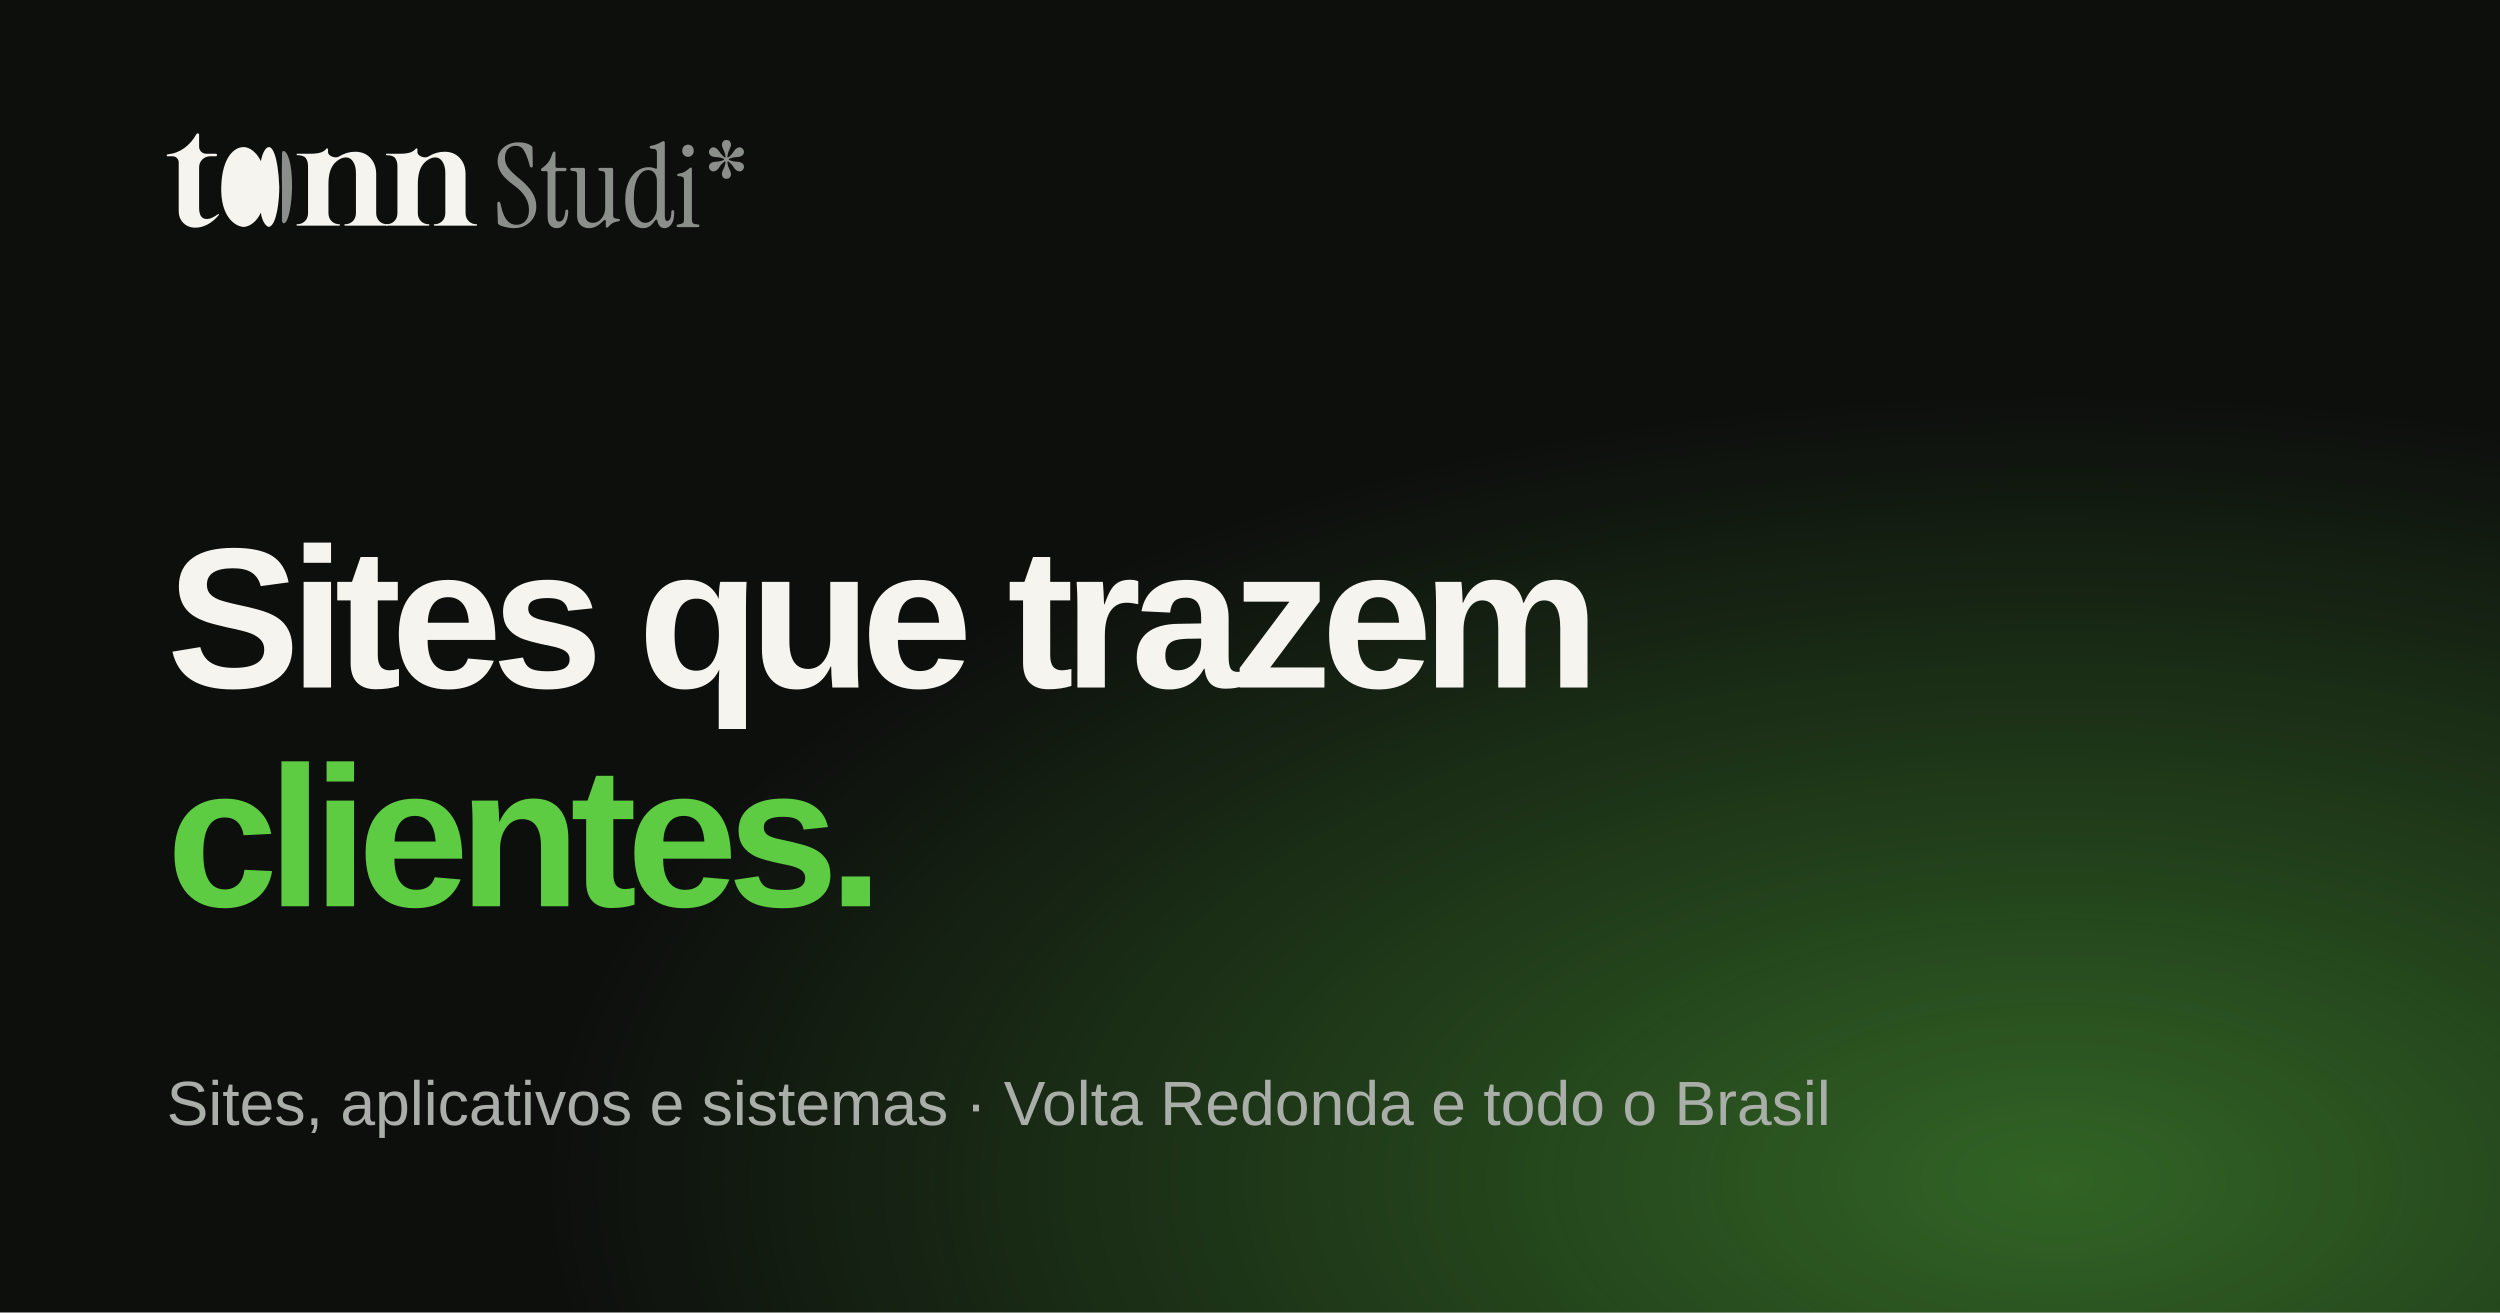
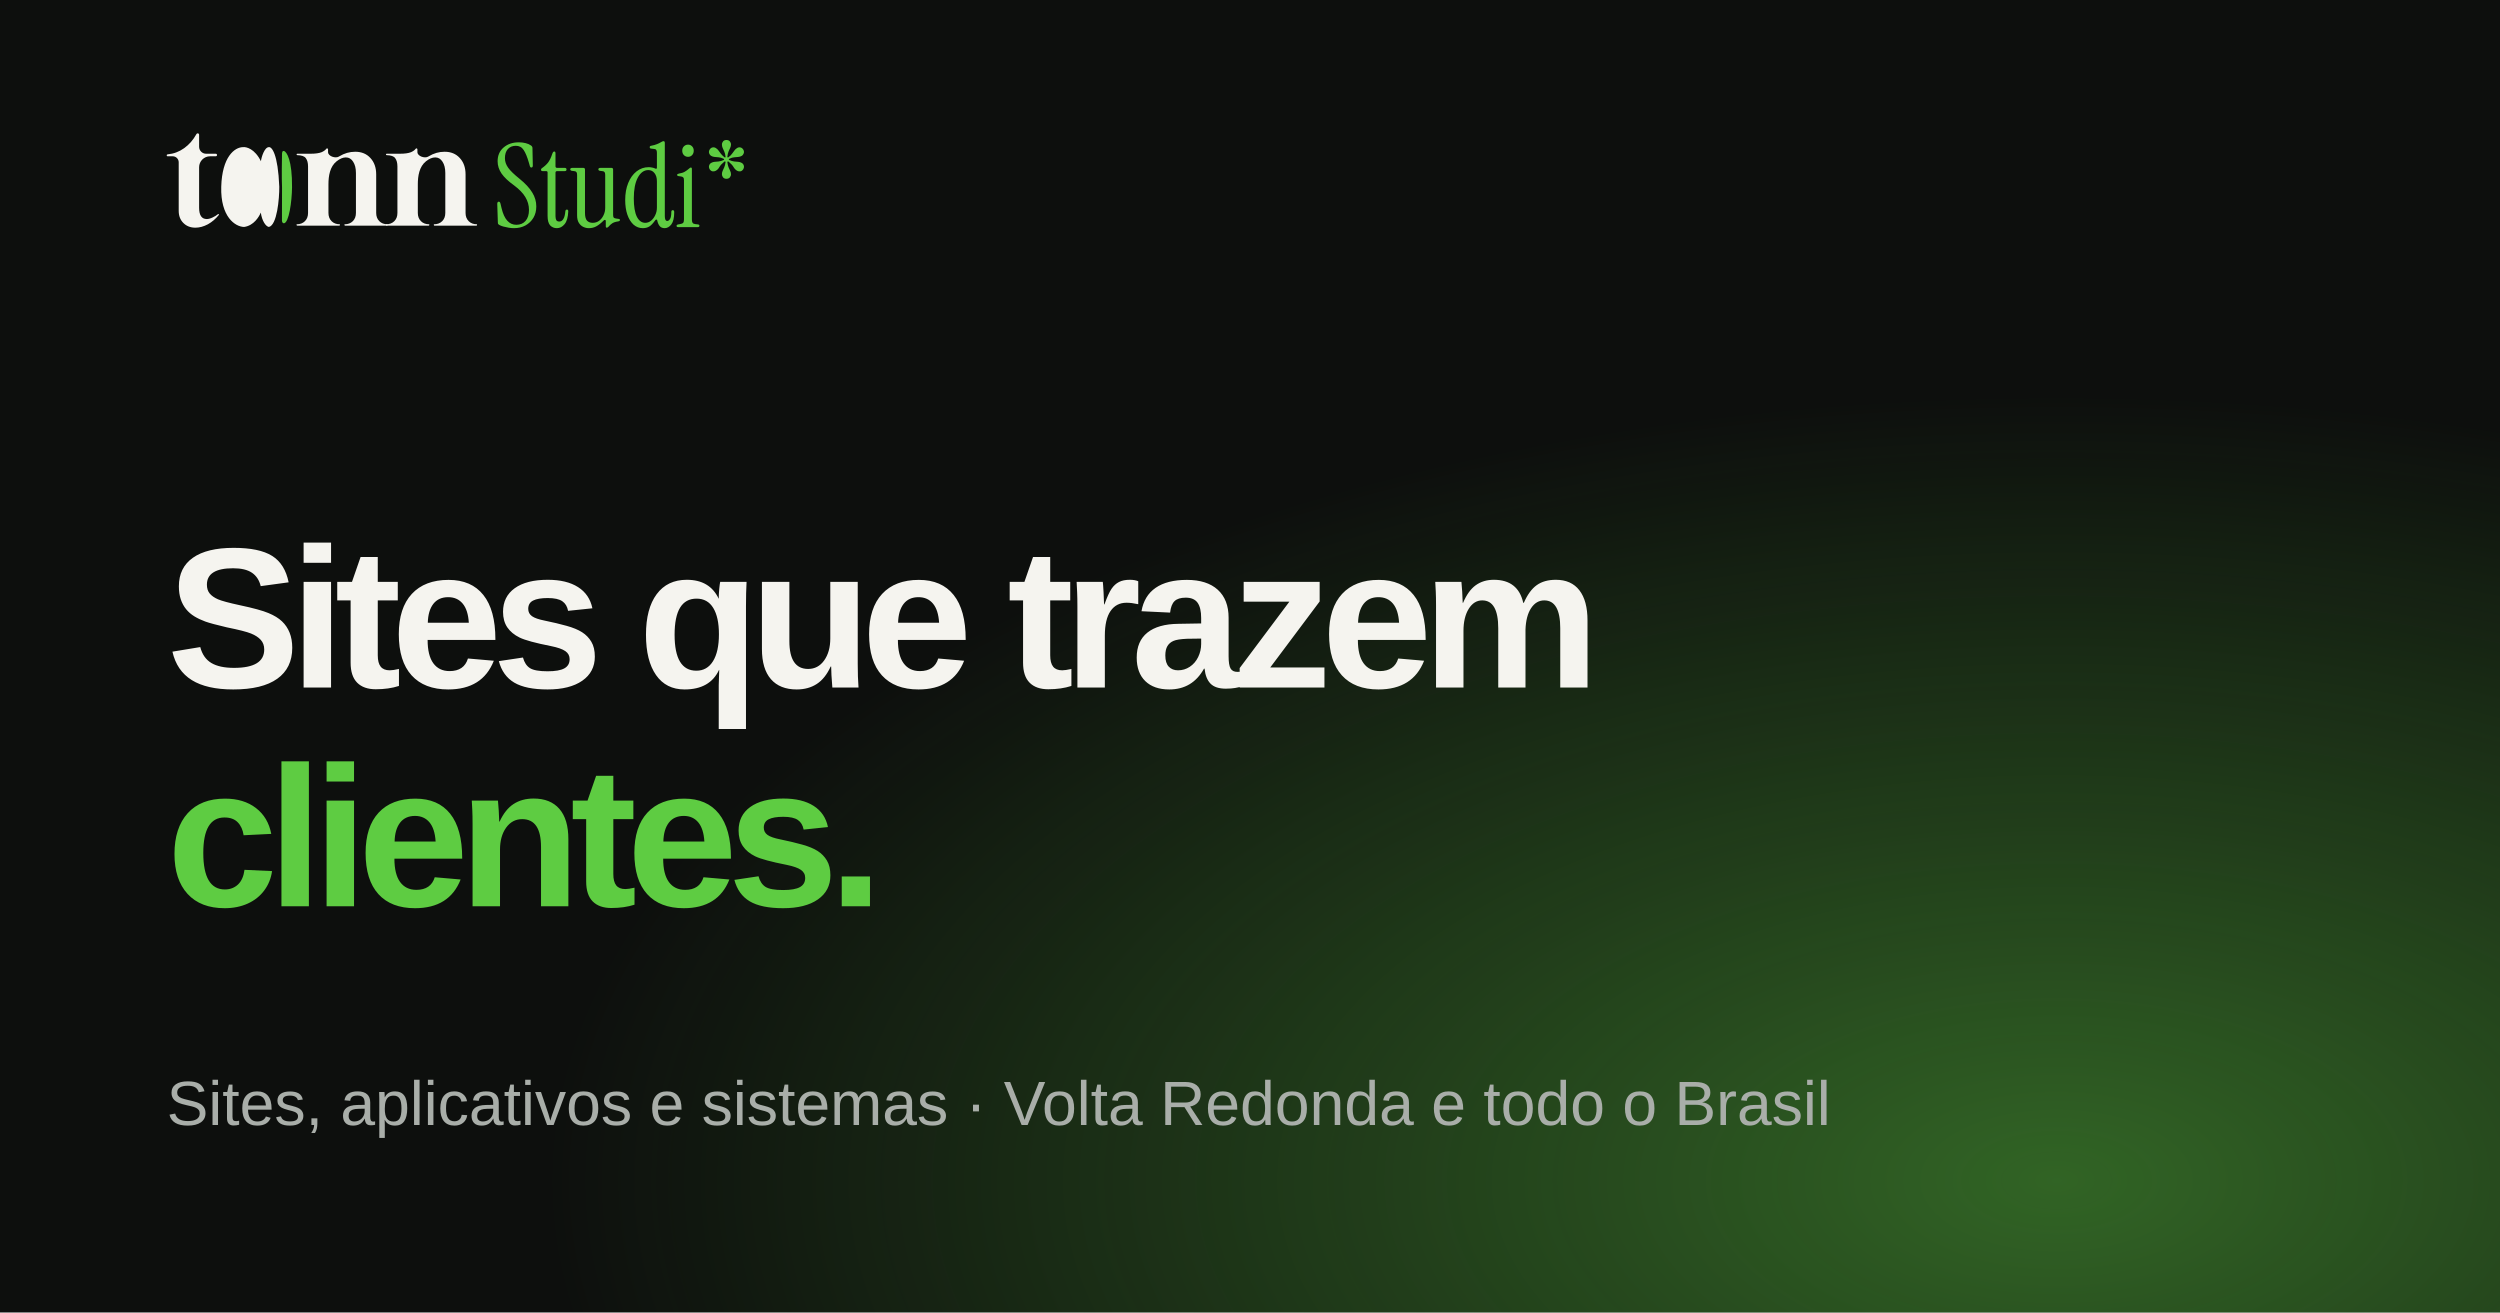
<svg xmlns="http://www.w3.org/2000/svg" width="1200" height="630" viewBox="0 0 1200 630">
  <defs>
    <radialGradient id="g" cx="0.82" cy="0.9" r="0.6">
      <stop offset="0" stop-color="#5ecc42" stop-opacity=".45" />
      <stop offset="1" stop-color="#5ecc42" stop-opacity="0" />
    </radialGradient>
  </defs>
  <rect width="1200" height="630" fill="#0d0f0d" />
  <rect width="1200" height="630" fill="url(#g)" />
  <g transform="translate(80 64) scale(0.34)">
    <path d="M184.4 130.4C183.848 130.4 183.4 129.952 183.4 129.4V128.6C183.4 128.49 183.489 128.4 183.6 128.4C188.4 128.4 192.267 126.933 195.2 124C198.133 121.067 199.6 117.2 199.6 112.4V46.8C199.6 41.733 198.533 37.8 196.4 35C194.502 32.343 190.502 30.946 184.401 30.811C183.849 30.799 183.4 30.352 183.4 29.8C183.4 29.248 183.848 28.8 184.4 28.8H203.2C210 28.8 215.2 28.067 218.8 26.6C221.82 25.271 224.019 23.669 225.398 21.793C225.661 21.433 226.071 21.2 226.516 21.2C227.227 21.2 227.804 21.773 227.809 22.483L227.838 26.585C227.879 32.288 238.313 35.824 243.148 32.801C243.364 32.666 243.581 32.532 243.8 32.4C250.867 28.133 258.333 26 266.2 26C275.133 26 282.267 28.933 287.6 34.8C293.067 40.667 295.8 48.4 295.8 58V112.4C295.8 117.2 297.267 121.067 300.2 124C303.133 126.933 307 128.4 311.8 128.4C311.91 128.4 312 128.49 312 128.6V129.4C312 129.952 311.552 130.4 311 130.4H252C251.448 130.4 251 129.952 251 129.4V128.6C251 128.49 251.089 128.4 251.2 128.4C256 128.4 259.867 126.933 262.8 124C265.733 121.067 267.2 117.2 267.2 112.4V56C267.2 49.333 265.867 44 263.2 40C260.667 36 257.267 34 253 34C248.867 34 244.533 35.8 240 39.4C230.522 46.867 228.4 59.932 228.4 71.998V112.4C228.4 117.2 229.867 121.067 232.8 124C235.733 126.933 239.6 128.4 244.4 128.4C244.51 128.4 244.6 128.49 244.6 128.6V129.4C244.6 129.952 244.152 130.4 243.6 130.4H184.4Z" fill="#f5f4ef" />
    <path d="M310.572 130.4C310.019 130.4 309.572 129.952 309.572 129.4V128.6C309.572 128.49 309.661 128.4 309.772 128.4C314.572 128.4 318.438 126.933 321.372 124C324.305 121.067 325.772 117.2 325.772 112.4V46.8C325.772 41.733 324.705 37.8 322.572 35C320.674 32.343 316.674 30.946 310.573 30.811C310.021 30.799 309.572 30.352 309.572 29.8C309.572 29.248 310.019 28.8 310.572 28.8H329.372C336.172 28.8 341.372 28.067 344.972 26.6C347.992 25.271 350.191 23.669 351.569 21.793C351.833 21.433 352.243 21.2 352.688 21.2C353.399 21.2 353.976 21.773 353.981 22.483L354.01 26.585C354.051 32.288 364.485 35.824 369.32 32.801C369.535 32.666 369.753 32.532 369.972 32.4C377.038 28.133 384.505 26 392.372 26C401.305 26 408.438 28.933 413.772 34.8C419.238 40.667 421.972 48.4 421.972 58V112.4C421.972 117.2 423.438 121.067 426.372 124C429.305 126.933 433.172 128.4 437.972 128.4C438.082 128.4 438.172 128.49 438.172 128.6V129.4C438.172 129.952 437.724 130.4 437.172 130.4H378.172C377.619 130.4 377.172 129.952 377.172 129.4V128.6C377.172 128.49 377.261 128.4 377.372 128.4C382.172 128.4 386.038 126.933 388.972 124C391.905 121.067 393.372 117.2 393.372 112.4V56C393.372 49.333 392.038 44 389.372 40C386.838 36 383.438 34 379.172 34C375.038 34 370.705 35.8 366.172 39.4C356.694 46.867 354.572 59.932 354.572 71.998V112.4C354.572 117.2 356.038 121.067 358.972 124C361.905 126.933 365.772 128.4 370.572 128.4C370.682 128.4 370.772 128.49 370.772 128.6V129.4C370.772 129.952 370.324 130.4 369.772 130.4H310.572Z" fill="#f5f4ef" />
-     <path d="M40.6 133.2C33.667 133.2 28 131 23.6 126.6C19.2 122.2 17 116.467 17 109.4V40.9C17 36.206 13.194 32.4 8.5 32.4H1.347C0.603 32.4 0 31.797 0 31.053C0 30.347 0.546 29.762 1.249 29.695C9.944 28.862 17.727 25.963 24.6 21C31.637 16.01 37.446 9.363 42.028 1.058C42.385 0.41 43.062 0 43.802 0C44.906 0 45.8 0.895 45.8 1.998V18.946C45.8 24.388 50.212 28.8 55.654 28.8H69.341C70.713 28.8 71.581 30.274 70.914 31.474C70.597 32.046 69.995 32.4 69.341 32.4H61.287C52.734 32.4 45.8 39.334 45.8 47.887V105C45.8 115.667 49.4 121 56.6 121C59 121 61.733 120.267 64.8 118.8C67.498 117.564 70.053 115.995 72.467 114.095C73 113.676 73.8 114.047 73.8 114.726C73.8 114.903 73.74 115.076 73.63 115.216C69.266 120.715 64.123 125.11 58.2 128.4C52.2 131.6 46.333 133.2 40.6 133.2Z" fill="#f5f4ef" />
-     <path d="M490.176 133.876C487.989 133.876 485.529 133.657 482.796 133.22C480.172 132.783 477.657 132.236 475.252 131.58C472.956 130.924 471.152 130.213 469.84 129.448C469.075 129.011 468.473 128.573 468.036 128.136C467.708 127.589 467.544 126.715 467.544 125.512L466.724 99.764C466.724 97.577 467.435 96.484 468.856 96.484C470.059 96.484 470.879 97.468 471.316 99.436L472.792 105.668C476.509 121.303 483.452 129.12 493.62 129.12C499.087 129.12 503.405 127.316 506.576 123.708C509.856 119.991 511.496 114.797 511.496 108.128C511.496 101.677 509.801 95.664 506.412 90.088C503.132 84.512 497.829 78.991 490.504 73.524C482.413 67.729 476.509 62.153 472.792 56.796C469.075 51.329 467.216 45.535 467.216 39.412C467.216 31.321 470.004 24.871 475.58 20.06C481.265 15.14 488.481 12.68 497.228 12.68C500.508 12.68 503.679 13.063 506.74 13.828C509.801 14.593 512.316 15.687 514.284 17.108C514.94 17.545 515.432 18.037 515.76 18.584C516.197 19.131 516.416 19.841 516.416 20.716L516.908 45.48C516.908 47.339 516.197 48.268 514.776 48.268C513.792 48.268 513.081 47.503 512.644 45.972L511.496 41.872C509.091 33.453 506.576 27.331 503.952 23.504C501.437 19.568 497.775 17.6 492.964 17.6C488.263 17.6 484.491 19.131 481.648 22.192C478.915 25.253 477.548 29.572 477.548 35.148C477.548 39.849 479.079 44.332 482.14 48.596C485.201 52.86 490.559 58.053 498.212 64.176C506.412 70.845 512.371 77.296 516.088 83.528C519.915 89.651 521.828 96.211 521.828 103.208C521.828 109.331 520.461 114.688 517.728 119.28C514.995 123.872 511.223 127.48 506.412 130.104C501.711 132.619 496.299 133.876 490.176 133.876ZM550.893 133.876C547.066 133.876 543.896 132.564 541.381 129.94C538.976 127.207 537.773 122.779 537.773 116.656V55.32C537.773 54.008 537.117 53.352 535.805 53.352H531.049C529.3 53.352 528.425 52.696 528.425 51.384C528.425 50.509 528.917 49.744 529.901 49.088C533.509 46.573 536.406 43.895 538.593 41.052C540.78 38.1 542.693 34.109 544.333 29.08C545.098 26.784 546.028 25.636 547.121 25.636C548.324 25.636 548.925 26.511 548.925 28.26V46.464C548.925 47.995 549.69 48.76 551.221 48.76H561.881C563.63 48.76 564.505 49.525 564.505 51.056C564.505 52.587 563.63 53.352 561.881 53.352H551.221C549.69 53.352 548.925 54.117 548.925 55.648V116.82C548.925 119.225 549.308 121.139 550.073 122.56C550.838 123.872 552.26 124.528 554.337 124.528C556.633 124.528 558.492 123.38 559.913 121.084C561.444 118.788 562.428 115.071 562.865 109.932C563.084 108.401 563.794 107.636 564.997 107.636C566.309 107.636 566.965 108.456 566.965 110.096C566.637 118.515 564.888 124.583 561.717 128.3C558.656 132.017 555.048 133.876 550.893 133.876ZM595.989 133.876C593.256 133.876 590.632 133.275 588.117 132.072C585.603 130.869 583.525 128.956 581.885 126.332C580.245 123.708 579.425 120.209 579.425 115.836V58.764C579.425 56.796 579.097 55.429 578.441 54.664C577.895 53.899 576.856 53.461 575.325 53.352L572.537 53.024C570.679 52.805 569.749 52.095 569.749 50.892C569.749 49.471 570.788 48.76 572.865 48.76H588.117C589.757 48.76 590.577 49.58 590.577 51.22V112.392C590.577 117.421 591.507 121.029 593.365 123.216C595.333 125.293 598.012 126.332 601.401 126.332C604.791 126.332 607.797 125.403 610.421 123.544C613.045 121.576 615.123 119.007 616.653 115.836C618.293 112.556 619.113 109.003 619.113 105.176V58.764C619.113 56.796 618.785 55.429 618.129 54.664C617.583 53.899 616.544 53.461 615.013 53.352L612.225 53.024C610.367 52.805 609.437 52.095 609.437 50.892C609.437 49.471 610.476 48.76 612.553 48.76H627.805C629.445 48.76 630.265 49.58 630.265 51.22V114.852C630.265 116.82 630.539 118.187 631.085 118.952C631.741 119.608 632.835 120.045 634.365 120.264L637.809 120.756C639.231 120.865 639.941 121.412 639.941 122.396C639.941 123.38 639.067 124.036 637.317 124.364C633.928 124.801 631.195 125.676 629.117 126.988C627.149 128.3 625.4 129.885 623.869 131.744C622.885 132.728 622.065 133.22 621.409 133.22C620.425 133.22 619.933 132.564 619.933 131.252V123.708C619.933 122.833 619.605 122.341 618.949 122.232C618.403 122.013 617.801 122.232 617.145 122.888C613.1 126.933 609.492 129.776 606.321 131.416C603.26 133.056 599.816 133.876 595.989 133.876ZM672.102 133.876C667.291 133.876 662.973 132.236 659.146 128.956C655.429 125.567 652.531 120.92 650.454 115.016C648.377 109.003 647.338 102.06 647.338 94.188C647.338 85.004 648.759 76.968 651.602 70.08C654.445 63.083 658.381 57.616 663.41 53.68C668.439 49.744 674.125 47.776 680.466 47.776C681.997 47.776 683.527 47.94 685.058 48.268C686.589 48.487 688.065 48.924 689.486 49.58C691.235 50.455 692.11 50.072 692.11 48.432V27.44C692.11 25.472 691.782 24.105 691.126 23.34C690.579 22.575 689.541 22.137 688.01 22.028L683.746 21.536C682.543 21.317 681.942 20.661 681.942 19.568C681.942 18.475 682.543 17.819 683.746 17.6C687.245 16.944 690.033 16.179 692.11 15.304C694.297 14.429 696.101 13.555 697.522 12.68C699.271 11.587 700.583 11.04 701.458 11.04C702.661 11.04 703.262 11.915 703.262 13.664V116.82C703.262 121.412 704.41 123.708 706.706 123.708C708.127 123.708 709.439 122.779 710.642 120.92C711.845 118.952 712.446 115.672 712.446 111.08C712.446 109.331 713.157 108.456 714.578 108.456C715.89 108.456 716.546 109.385 716.546 111.244C716.546 119.225 715.179 125.02 712.446 128.628C709.713 132.127 706.597 133.876 703.098 133.876C699.927 133.876 697.522 132.837 695.882 130.76C694.242 128.573 693.149 126.004 692.602 123.052C692.493 122.177 692.11 121.74 691.454 121.74C690.798 121.631 690.197 122.013 689.65 122.888C686.589 127.152 683.801 130.049 681.286 131.58C678.771 133.111 675.71 133.876 672.102 133.876ZM675.71 126.332C678.553 126.332 681.177 125.403 683.582 123.544C686.097 121.576 688.119 118.952 689.65 115.672C691.29 112.392 692.11 108.729 692.11 104.684V67.784C692.11 62.864 690.962 58.983 688.666 56.14C686.479 53.297 683.582 51.876 679.974 51.876C673.851 51.876 668.877 55.484 665.05 62.7C661.333 69.807 659.474 79.537 659.474 91.892C659.474 103.153 660.895 111.736 663.738 117.64C666.69 123.435 670.681 126.332 675.71 126.332ZM736.067 33.18C733.771 33.18 731.803 32.36 730.163 30.72C728.632 29.08 727.867 27.003 727.867 24.488C727.867 21.973 728.632 19.951 730.163 18.42C731.803 16.78 733.771 15.96 736.067 15.96C738.363 15.96 740.276 16.78 741.807 18.42C743.338 19.951 744.103 21.973 744.103 24.488C744.103 27.003 743.338 29.08 741.807 30.72C740.276 32.36 738.363 33.18 736.067 33.18ZM722.291 132.4C720.651 132.4 719.831 131.799 719.831 130.596C719.831 129.612 720.542 128.956 721.963 128.628L723.931 128.3C726.664 127.863 728.414 127.207 729.179 126.332C729.944 125.348 730.327 123.708 730.327 121.412V66.308C730.327 64.34 729.999 63.028 729.343 62.372C728.796 61.607 727.758 61.115 726.227 60.896L722.783 60.404C721.362 60.295 720.651 59.693 720.651 58.6C720.651 57.725 721.526 57.124 723.275 56.796C726.664 56.249 729.398 55.375 731.475 54.172C733.552 52.969 735.575 51.493 737.543 49.744C738.527 48.76 739.347 48.268 740.003 48.268C740.987 48.268 741.479 48.924 741.479 50.236V121.412C741.479 123.708 741.807 125.348 742.463 126.332C743.119 127.316 744.376 127.917 746.235 128.136L750.335 128.628C751.538 128.847 752.139 129.448 752.139 130.432C752.139 131.744 751.319 132.4 749.679 132.4H722.291ZM790.295 64.176C788.217 64.176 786.632 63.52 785.539 62.208C784.445 60.896 783.899 59.42 783.899 57.78C783.899 56.031 784.227 54.445 784.883 53.024C785.648 51.493 786.413 49.799 787.179 47.94C788.053 45.972 788.655 43.621 788.983 40.888C789.092 40.232 788.928 39.849 788.491 39.74C788.163 39.521 787.725 39.631 787.179 40.068C783.899 42.801 781.603 45.316 780.291 47.612C779.088 49.908 777.393 51.657 775.207 52.86C773.785 53.625 772.255 53.899 770.615 53.68C768.975 53.352 767.608 52.313 766.515 50.564C765.531 48.705 765.312 46.956 765.859 45.316C766.405 43.676 767.389 42.473 768.811 41.708C770.341 40.833 771.927 40.341 773.567 40.232C775.316 40.123 777.175 39.959 779.143 39.74C781.22 39.521 783.516 38.865 786.031 37.772C786.687 37.553 787.015 37.225 787.015 36.788C787.015 36.351 786.687 36.023 786.031 35.804C783.516 34.601 781.22 33.945 779.143 33.836C777.175 33.617 775.316 33.453 773.567 33.344C771.927 33.235 770.341 32.743 768.811 31.868C767.389 30.993 766.405 29.736 765.859 28.096C765.312 26.456 765.531 24.761 766.515 23.012C767.608 21.263 768.975 20.224 770.615 19.896C772.255 19.568 773.785 19.841 775.207 20.716C776.737 21.591 777.995 22.739 778.979 24.16C779.963 25.472 781.056 26.948 782.259 28.588C783.461 30.228 785.156 31.923 787.343 33.672C787.889 34.109 788.327 34.219 788.655 34C788.983 33.781 789.092 33.344 788.983 32.688C788.655 29.845 788.053 27.495 787.179 25.636C786.413 23.777 785.648 22.083 784.883 20.552C784.227 19.021 783.899 17.436 783.899 15.796C783.899 14.156 784.445 12.68 785.539 11.368C786.632 10.056 788.217 9.4 790.295 9.4C792.372 9.4 793.957 10.056 795.051 11.368C796.144 12.68 796.691 14.156 796.691 15.796C796.691 17.436 796.308 19.021 795.543 20.552C794.887 22.083 794.121 23.777 793.247 25.636C792.481 27.495 791.935 29.845 791.607 32.688C791.497 33.344 791.607 33.781 791.935 34C792.372 34.219 792.809 34.109 793.247 33.672C795.543 31.923 797.237 30.228 798.331 28.588C799.533 26.948 800.627 25.472 801.611 24.16C802.595 22.739 803.852 21.591 805.383 20.716C806.804 19.841 808.335 19.568 809.975 19.896C811.615 20.224 812.981 21.263 814.075 23.012C815.059 24.761 815.277 26.456 814.731 28.096C814.184 29.736 813.2 30.993 811.779 31.868C810.248 32.743 808.608 33.235 806.859 33.344C805.219 33.453 803.36 33.617 801.283 33.836C799.315 33.945 797.073 34.601 794.559 35.804C793.903 36.023 793.575 36.351 793.575 36.788C793.575 37.225 793.903 37.553 794.559 37.772C797.073 38.865 799.315 39.521 801.283 39.74C803.36 39.959 805.219 40.123 806.859 40.232C808.608 40.341 810.248 40.833 811.779 41.708C813.2 42.473 814.184 43.676 814.731 45.316C815.277 46.956 815.059 48.705 814.075 50.564C812.981 52.313 811.615 53.352 809.975 53.68C808.335 53.899 806.804 53.625 805.383 52.86C803.305 51.657 801.611 49.908 800.299 47.612C798.987 45.316 796.691 42.801 793.411 40.068C792.973 39.631 792.536 39.521 792.099 39.74C791.661 39.849 791.497 40.232 791.607 40.888C791.935 43.621 792.481 45.972 793.247 47.94C794.121 49.799 794.887 51.493 795.543 53.024C796.308 54.445 796.691 56.031 796.691 57.78C796.691 59.42 796.144 60.896 795.051 62.208C793.957 63.52 792.372 64.176 790.295 64.176Z" fill="#8a8f8a" />
+     <path d="M40.6 133.2C33.667 133.2 28 131 23.6 126.6C19.2 122.2 17 116.467 17 109.4V40.9C17 36.206 13.194 32.4 8.5 32.4H1.347C0.603 32.4 0 31.797 0 31.053C0 30.347 0.546 29.762 1.249 29.695C9.944 28.862 17.727 25.963 24.6 21C31.637 16.01 37.446 9.363 42.028 1.058C42.385 0.41 43.062 3.05176e-05 43.802 3.05176e-05C44.906 3.05176e-05 45.8 0.895 45.8 1.998V18.946C45.8 24.388 50.212 28.8 55.654 28.8H69.341C70.713 28.8 71.581 30.274 70.914 31.474C70.597 32.046 69.995 32.4 69.341 32.4H61.287C52.734 32.4 45.8 39.334 45.8 47.887V105C45.8 115.667 49.4 121 56.6 121C59 121 61.733 120.267 64.8 118.8C67.498 117.564 70.053 115.995 72.467 114.095C73 113.676 73.8 114.048 73.8 114.726C73.8 114.903 73.74 115.076 73.63 115.216C69.266 120.715 64.123 125.11 58.2 128.4C52.2 131.6 46.333 133.2 40.6 133.2Z" fill="#f5f4ef" />
+     <path d="M490.176 133.876C487.989 133.876 485.529 133.657 482.796 133.22C480.172 132.783 477.657 132.236 475.252 131.58C472.956 130.924 471.152 130.213 469.84 129.448C469.075 129.011 468.473 128.573 468.036 128.136C467.708 127.589 467.544 126.715 467.544 125.512L466.724 99.764C466.724 97.577 467.435 96.484 468.856 96.484C470.059 96.484 470.879 97.468 471.316 99.436L472.792 105.668C476.509 121.303 483.452 129.12 493.62 129.12C499.087 129.12 503.405 127.316 506.576 123.708C509.856 119.991 511.496 114.797 511.496 108.128C511.496 101.677 509.801 95.664 506.412 90.088C503.132 84.512 497.829 78.991 490.504 73.524C482.413 67.729 476.509 62.153 472.792 56.796C469.075 51.329 467.216 45.535 467.216 39.412C467.216 31.321 470.004 24.871 475.58 20.06C481.265 15.14 488.481 12.68 497.228 12.68C500.508 12.68 503.679 13.063 506.74 13.828C509.801 14.593 512.316 15.687 514.284 17.108C514.94 17.545 515.432 18.037 515.76 18.584C516.197 19.131 516.416 19.841 516.416 20.716L516.908 45.48C516.908 47.339 516.197 48.268 514.776 48.268C513.792 48.268 513.081 47.503 512.644 45.972L511.496 41.872C509.091 33.453 506.576 27.331 503.952 23.504C501.437 19.568 497.775 17.6 492.964 17.6C488.263 17.6 484.491 19.131 481.648 22.192C478.915 25.253 477.548 29.572 477.548 35.148C477.548 39.849 479.079 44.332 482.14 48.596C485.201 52.86 490.559 58.053 498.212 64.176C506.412 70.845 512.371 77.296 516.088 83.528C519.915 89.651 521.828 96.211 521.828 103.208C521.828 109.331 520.461 114.688 517.728 119.28C514.995 123.872 511.223 127.48 506.412 130.104C501.711 132.619 496.299 133.876 490.176 133.876ZM550.893 133.876C547.066 133.876 543.896 132.564 541.381 129.94C538.976 127.207 537.773 122.779 537.773 116.656V55.32C537.773 54.008 537.117 53.352 535.805 53.352H531.049C529.3 53.352 528.425 52.696 528.425 51.384C528.425 50.509 528.917 49.744 529.901 49.088C533.509 46.573 536.406 43.895 538.593 41.052C540.78 38.1 542.693 34.109 544.333 29.08C545.098 26.784 546.028 25.636 547.121 25.636C548.324 25.636 548.925 26.511 548.925 28.26V46.464C548.925 47.995 549.69 48.76 551.221 48.76H561.881C563.63 48.76 564.505 49.525 564.505 51.056C564.505 52.587 563.63 53.352 561.881 53.352H551.221C549.69 53.352 548.925 54.117 548.925 55.648V116.82C548.925 119.225 549.308 121.139 550.073 122.56C550.838 123.872 552.26 124.528 554.337 124.528C556.633 124.528 558.492 123.38 559.913 121.084C561.444 118.788 562.428 115.071 562.865 109.932C563.084 108.401 563.794 107.636 564.997 107.636C566.309 107.636 566.965 108.456 566.965 110.096C566.637 118.515 564.888 124.583 561.717 128.3C558.656 132.017 555.048 133.876 550.893 133.876ZM595.989 133.876C593.256 133.876 590.632 133.275 588.117 132.072C585.603 130.869 583.525 128.956 581.885 126.332C580.245 123.708 579.425 120.209 579.425 115.836V58.764C579.425 56.796 579.097 55.429 578.441 54.664C577.895 53.899 576.856 53.461 575.325 53.352L572.537 53.024C570.679 52.805 569.749 52.095 569.749 50.892C569.749 49.471 570.788 48.76 572.865 48.76H588.117C589.757 48.76 590.577 49.58 590.577 51.22V112.392C590.577 117.421 591.507 121.029 593.365 123.216C595.333 125.293 598.012 126.332 601.401 126.332C604.791 126.332 607.797 125.403 610.421 123.544C613.045 121.576 615.123 119.007 616.653 115.836C618.293 112.556 619.113 109.003 619.113 105.176V58.764C619.113 56.796 618.785 55.429 618.129 54.664C617.583 53.899 616.544 53.461 615.013 53.352L612.225 53.024C610.367 52.805 609.437 52.095 609.437 50.892C609.437 49.471 610.476 48.76 612.553 48.76H627.805C629.445 48.76 630.265 49.58 630.265 51.22V114.852C630.265 116.82 630.539 118.187 631.085 118.952C631.741 119.608 632.835 120.045 634.365 120.264L637.809 120.756C639.231 120.865 639.941 121.412 639.941 122.396C639.941 123.38 639.067 124.036 637.317 124.364C633.928 124.801 631.195 125.676 629.117 126.988C627.149 128.3 625.4 129.885 623.869 131.744C622.885 132.728 622.065 133.22 621.409 133.22C620.425 133.22 619.933 132.564 619.933 131.252V123.708C619.933 122.833 619.605 122.341 618.949 122.232C618.403 122.013 617.801 122.232 617.145 122.888C613.1 126.933 609.492 129.776 606.321 131.416C603.26 133.056 599.816 133.876 595.989 133.876ZM672.102 133.876C667.291 133.876 662.973 132.236 659.146 128.956C655.429 125.567 652.531 120.92 650.454 115.016C648.377 109.003 647.338 102.06 647.338 94.188C647.338 85.004 648.759 76.968 651.602 70.08C654.445 63.083 658.381 57.616 663.41 53.68C668.439 49.744 674.125 47.776 680.466 47.776C681.997 47.776 683.527 47.94 685.058 48.268C686.589 48.487 688.065 48.924 689.486 49.58C691.235 50.455 692.11 50.072 692.11 48.432V27.44C692.11 25.472 691.782 24.105 691.126 23.34C690.579 22.575 689.541 22.137 688.01 22.028L683.746 21.536C682.543 21.317 681.942 20.661 681.942 19.568C681.942 18.475 682.543 17.819 683.746 17.6C687.245 16.944 690.033 16.179 692.11 15.304C694.297 14.429 696.101 13.555 697.522 12.68C699.271 11.587 700.583 11.04 701.458 11.04C702.661 11.04 703.262 11.915 703.262 13.664V116.82C703.262 121.412 704.41 123.708 706.706 123.708C708.127 123.708 709.439 122.779 710.642 120.92C711.845 118.952 712.446 115.672 712.446 111.08C712.446 109.331 713.157 108.456 714.578 108.456C715.89 108.456 716.546 109.385 716.546 111.244C716.546 119.225 715.179 125.02 712.446 128.628C709.713 132.127 706.597 133.876 703.098 133.876C699.927 133.876 697.522 132.837 695.882 130.76C694.242 128.573 693.149 126.004 692.602 123.052C692.493 122.177 692.11 121.74 691.454 121.74C690.798 121.631 690.197 122.013 689.65 122.888C686.589 127.152 683.801 130.049 681.286 131.58C678.771 133.111 675.71 133.876 672.102 133.876ZM675.71 126.332C678.553 126.332 681.177 125.403 683.582 123.544C686.097 121.576 688.119 118.952 689.65 115.672C691.29 112.392 692.11 108.729 692.11 104.684V67.784C692.11 62.864 690.962 58.983 688.666 56.14C686.479 53.297 683.582 51.876 679.974 51.876C673.851 51.876 668.877 55.484 665.05 62.7C661.333 69.807 659.474 79.537 659.474 91.892C659.474 103.153 660.895 111.736 663.738 117.64C666.69 123.435 670.681 126.332 675.71 126.332ZM736.067 33.18C733.771 33.18 731.803 32.36 730.163 30.72C728.632 29.08 727.867 27.003 727.867 24.488C727.867 21.973 728.632 19.951 730.163 18.42C731.803 16.78 733.771 15.96 736.067 15.96C738.363 15.96 740.276 16.78 741.807 18.42C743.338 19.951 744.103 21.973 744.103 24.488C744.103 27.003 743.338 29.08 741.807 30.72C740.276 32.36 738.363 33.18 736.067 33.18ZM722.291 132.4C720.651 132.4 719.831 131.799 719.831 130.596C719.831 129.612 720.542 128.956 721.963 128.628L723.931 128.3C726.664 127.863 728.414 127.207 729.179 126.332C729.944 125.348 730.327 123.708 730.327 121.412V66.308C730.327 64.34 729.999 63.028 729.343 62.372C728.796 61.607 727.758 61.115 726.227 60.896L722.783 60.404C721.362 60.295 720.651 59.693 720.651 58.6C720.651 57.725 721.526 57.124 723.275 56.796C726.664 56.249 729.398 55.375 731.475 54.172C733.552 52.969 735.575 51.493 737.543 49.744C738.527 48.76 739.347 48.268 740.003 48.268C740.987 48.268 741.479 48.924 741.479 50.236V121.412C741.479 123.708 741.807 125.348 742.463 126.332C743.119 127.316 744.376 127.917 746.235 128.136L750.335 128.628C751.538 128.847 752.139 129.448 752.139 130.432C752.139 131.744 751.319 132.4 749.679 132.4H722.291ZM790.295 64.176C788.217 64.176 786.632 63.52 785.539 62.208C784.445 60.896 783.899 59.42 783.899 57.78C783.899 56.031 784.227 54.445 784.883 53.024C785.648 51.493 786.413 49.799 787.179 47.94C788.053 45.972 788.655 43.621 788.983 40.888C789.092 40.232 788.928 39.849 788.491 39.74C788.163 39.521 787.725 39.631 787.179 40.068C783.899 42.801 781.603 45.316 780.291 47.612C779.088 49.908 777.393 51.657 775.207 52.86C773.785 53.625 772.255 53.899 770.615 53.68C768.975 53.352 767.608 52.313 766.515 50.564C765.531 48.705 765.312 46.956 765.859 45.316C766.405 43.676 767.389 42.473 768.811 41.708C770.341 40.833 771.927 40.341 773.567 40.232C775.316 40.123 777.175 39.959 779.143 39.74C781.22 39.521 783.516 38.865 786.031 37.772C786.687 37.553 787.015 37.225 787.015 36.788C787.015 36.351 786.687 36.023 786.031 35.804C783.516 34.601 781.22 33.945 779.143 33.836C777.175 33.617 775.316 33.453 773.567 33.344C771.927 33.235 770.341 32.743 768.811 31.868C767.389 30.993 766.405 29.736 765.859 28.096C765.312 26.456 765.531 24.761 766.515 23.012C767.608 21.263 768.975 20.224 770.615 19.896C772.255 19.568 773.785 19.841 775.207 20.716C776.737 21.591 777.995 22.739 778.979 24.16C779.963 25.472 781.056 26.948 782.259 28.588C783.461 30.228 785.156 31.923 787.343 33.672C787.889 34.109 788.327 34.219 788.655 34C788.983 33.781 789.092 33.344 788.983 32.688C788.655 29.845 788.053 27.495 787.179 25.636C786.413 23.777 785.648 22.083 784.883 20.552C784.227 19.021 783.899 17.436 783.899 15.796C783.899 14.156 784.445 12.68 785.539 11.368C786.632 10.056 788.217 9.4 790.295 9.4C792.372 9.4 793.957 10.056 795.051 11.368C796.144 12.68 796.691 14.156 796.691 15.796C796.691 17.436 796.308 19.021 795.543 20.552C794.887 22.083 794.121 23.777 793.247 25.636C792.481 27.495 791.935 29.845 791.607 32.688C791.497 33.344 791.607 33.781 791.935 34C792.372 34.219 792.809 34.109 793.247 33.672C795.543 31.923 797.237 30.228 798.331 28.588C799.533 26.948 800.627 25.472 801.611 24.16C802.595 22.739 803.852 21.591 805.383 20.716C806.804 19.841 808.335 19.568 809.975 19.896C811.615 20.224 812.981 21.263 814.075 23.012C815.059 24.761 815.277 26.456 814.731 28.096C814.184 29.736 813.2 30.993 811.779 31.868C810.248 32.743 808.608 33.235 806.859 33.344C805.219 33.453 803.36 33.617 801.283 33.836C799.315 33.945 797.073 34.601 794.559 35.804C793.903 36.023 793.575 36.351 793.575 36.788C793.575 37.225 793.903 37.553 794.559 37.772C797.073 38.865 799.315 39.521 801.283 39.74C803.36 39.959 805.219 40.123 806.859 40.232C808.608 40.341 810.248 40.833 811.779 41.708C813.2 42.473 814.184 43.676 814.731 45.316C815.277 46.956 815.059 48.705 814.075 50.564C812.981 52.313 811.615 53.352 809.975 53.68C808.335 53.899 806.804 53.625 805.383 52.86C803.305 51.657 801.611 49.908 800.299 47.612C798.987 45.316 796.691 42.801 793.411 40.068C792.973 39.631 792.536 39.521 792.099 39.74C791.661 39.849 791.497 40.232 791.607 40.888C791.935 43.621 792.481 45.972 793.247 47.94C794.121 49.799 794.887 51.493 795.543 53.024C796.308 54.445 796.691 56.031 796.691 57.78C796.691 59.42 796.144 60.896 795.051 62.208C793.957 63.52 792.372 64.176 790.295 64.176Z" fill="#5ecc42" />
    <path d="M77.05 75.41C75.846 117.87 96.783 131.96 109.325 132.17C123.038 130.275 130.452 117.778 132.905 111.846C134.41 123.219 139.761 131.433 144.277 132.17C155.815 129.748 159.104 92.505 158.993 75.41C157.12 28.991 148.402 18.79 144.277 19.492C138.089 19.492 133.741 33.673 133.072 39.395C124.376 21.788 112.391 18.79 107.486 19.492C95.947 19.808 78.254 32.95 77.05 75.41Z" fill="#f5f4ef" />
-     <path d="M176.989 76.101C177.327 38.244 169.612 26.04 165.501 24.88C164.319 24.979 163.183 24.67 162.852 28.358C162.656 37.844 162.267 62.563 162.867 76.101L162.761 123.423C162.761 126.374 164.869 127.006 165.501 127.006C172.563 126.585 176.808 96.442 176.989 76.101Z" fill="#8a8f8a" />
+     <path d="M176.989 76.101C177.327 38.244 169.612 26.04 165.501 24.881C164.319 24.979 163.183 24.67 162.852 28.358C162.656 37.844 162.267 62.563 162.867 76.101L162.761 123.423C162.761 126.374 164.869 127.006 165.501 127.006C172.563 126.585 176.808 96.442 176.989 76.101Z" fill="#5ecc42" />
  </g>
  <text x="80" y="330" font-family="Arial, sans-serif" font-weight="700" font-size="96" fill="#f5f4ef" letter-spacing="-5">Sites que trazem</text>
  <text x="80" y="435" font-family="Arial, sans-serif" font-weight="700" font-size="96" fill="#5ecc42" letter-spacing="-5">clientes.</text>
  <text x="80" y="540" font-family="Arial, sans-serif" font-size="30" fill="#a9aea9">Sites, aplicativos e sistemas · Volta Redonda e todo o Brasil</text>
</svg>
